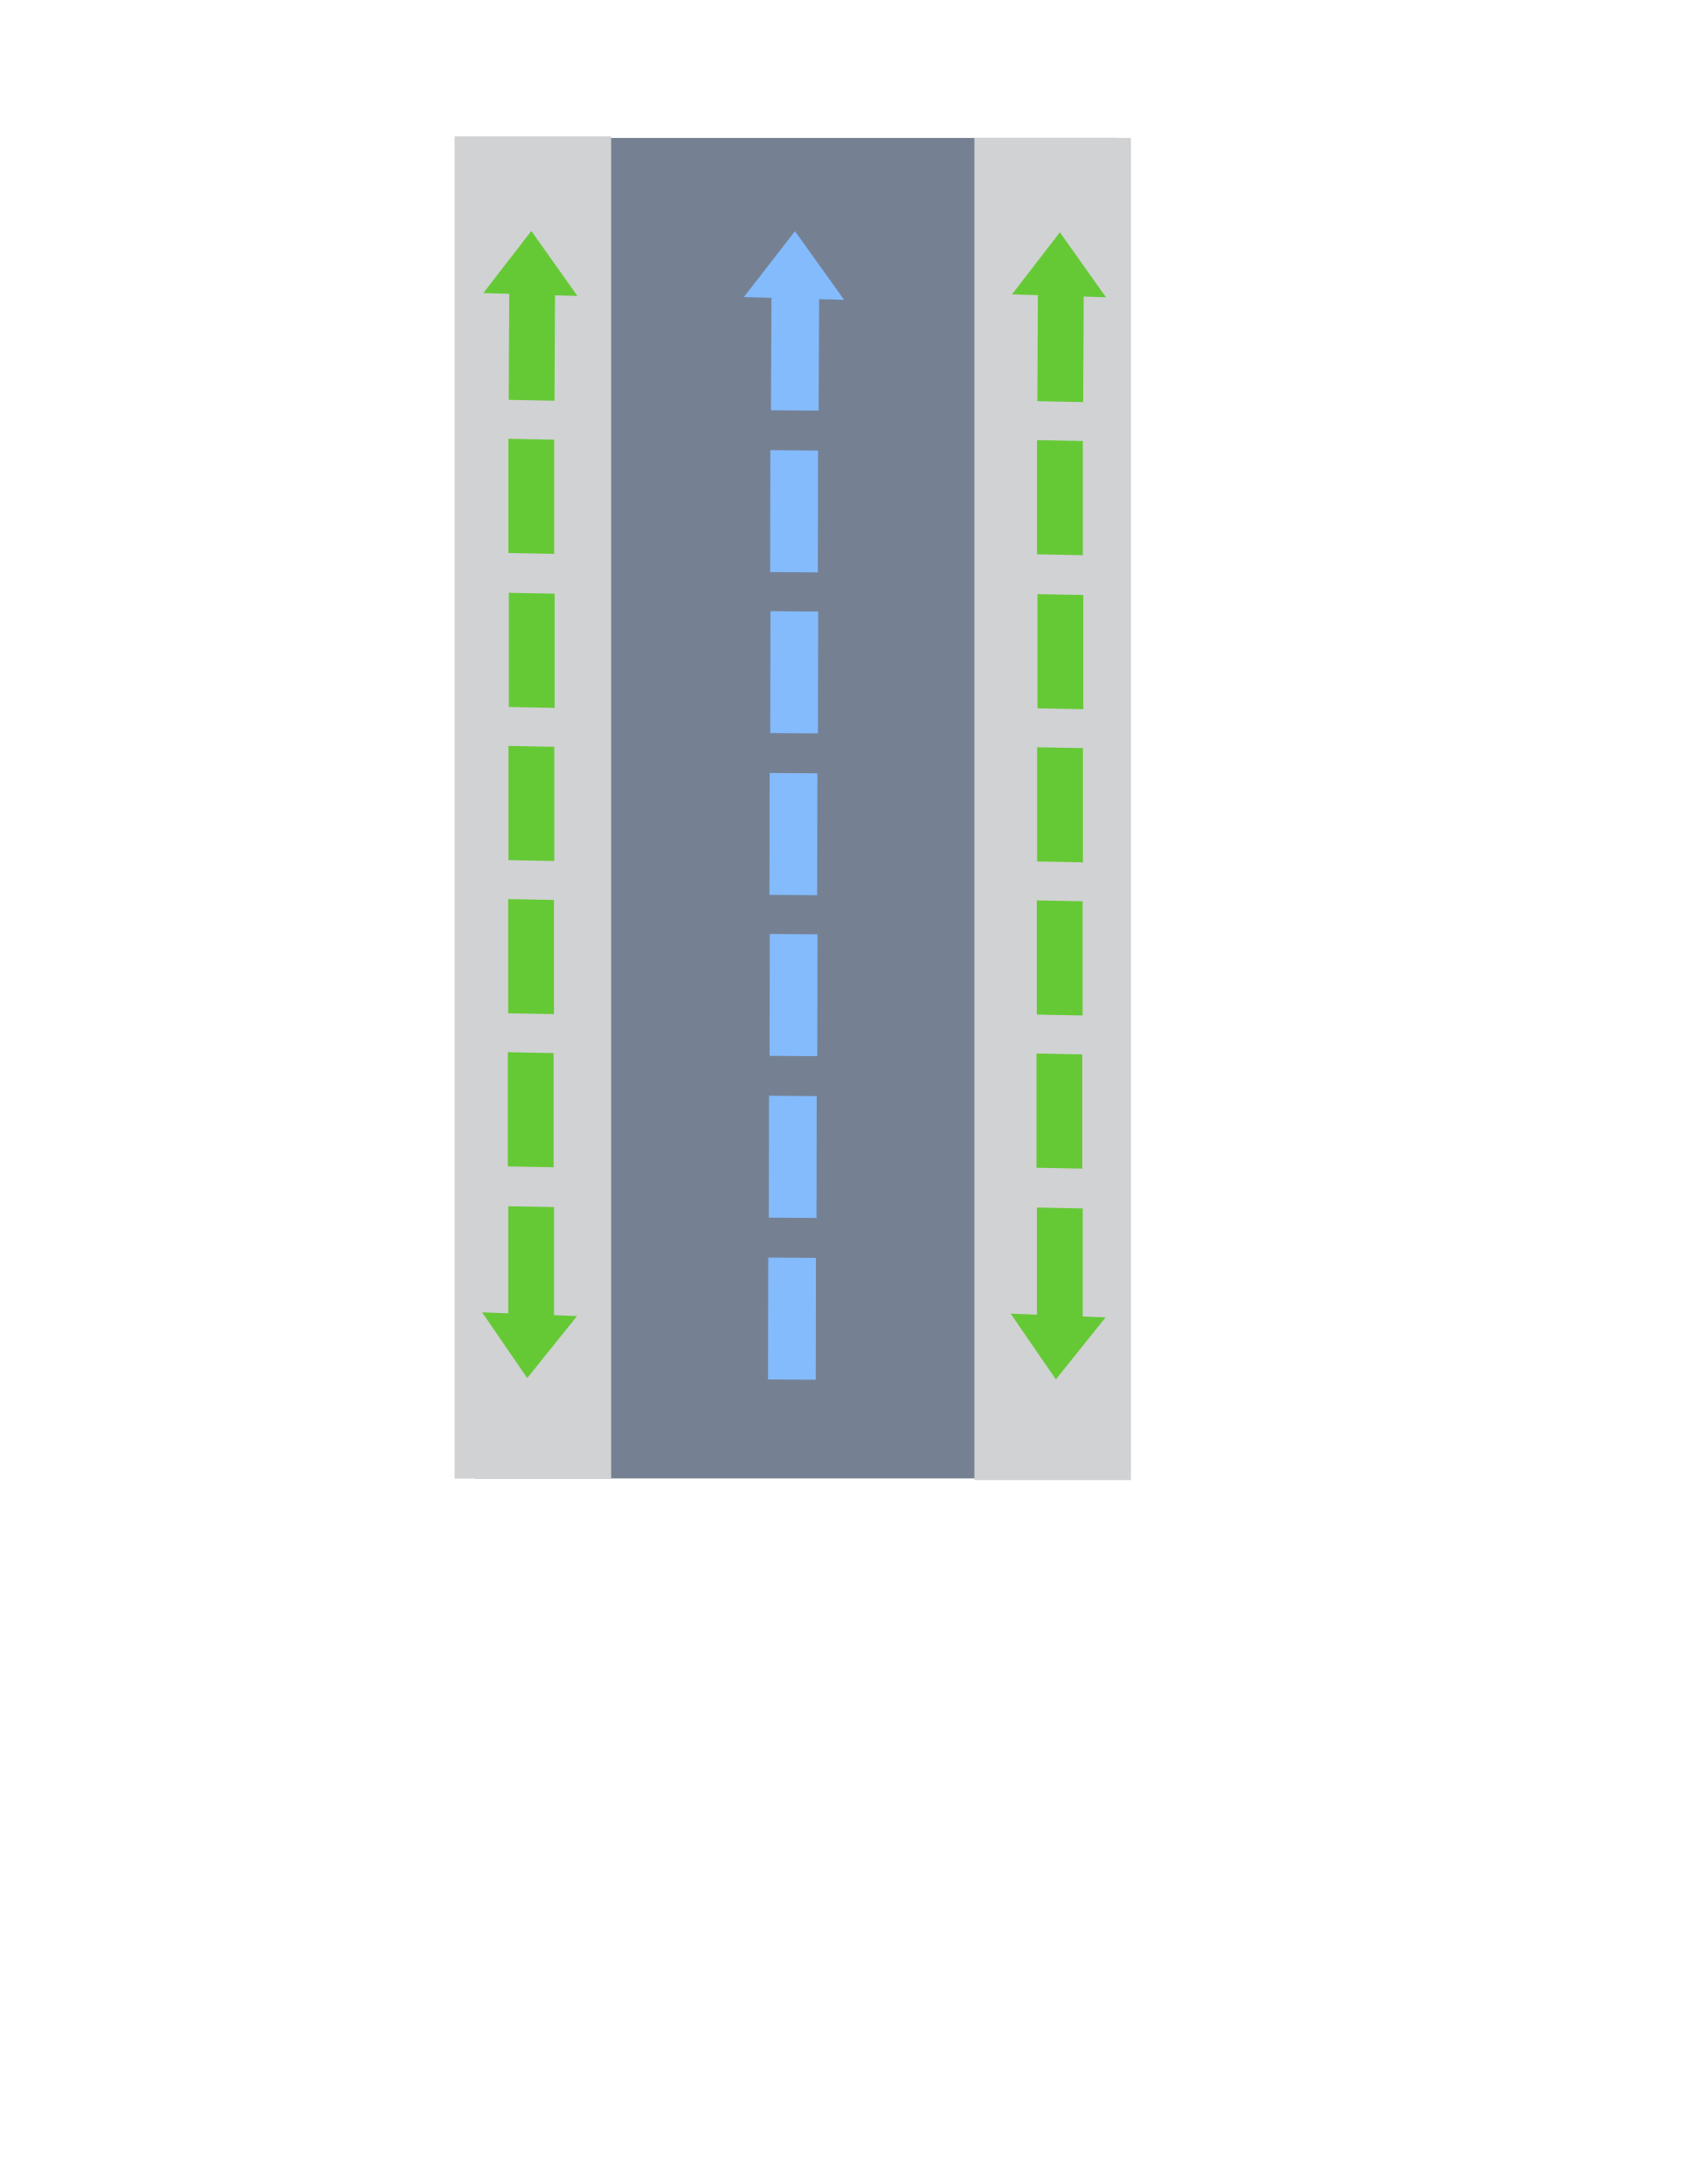
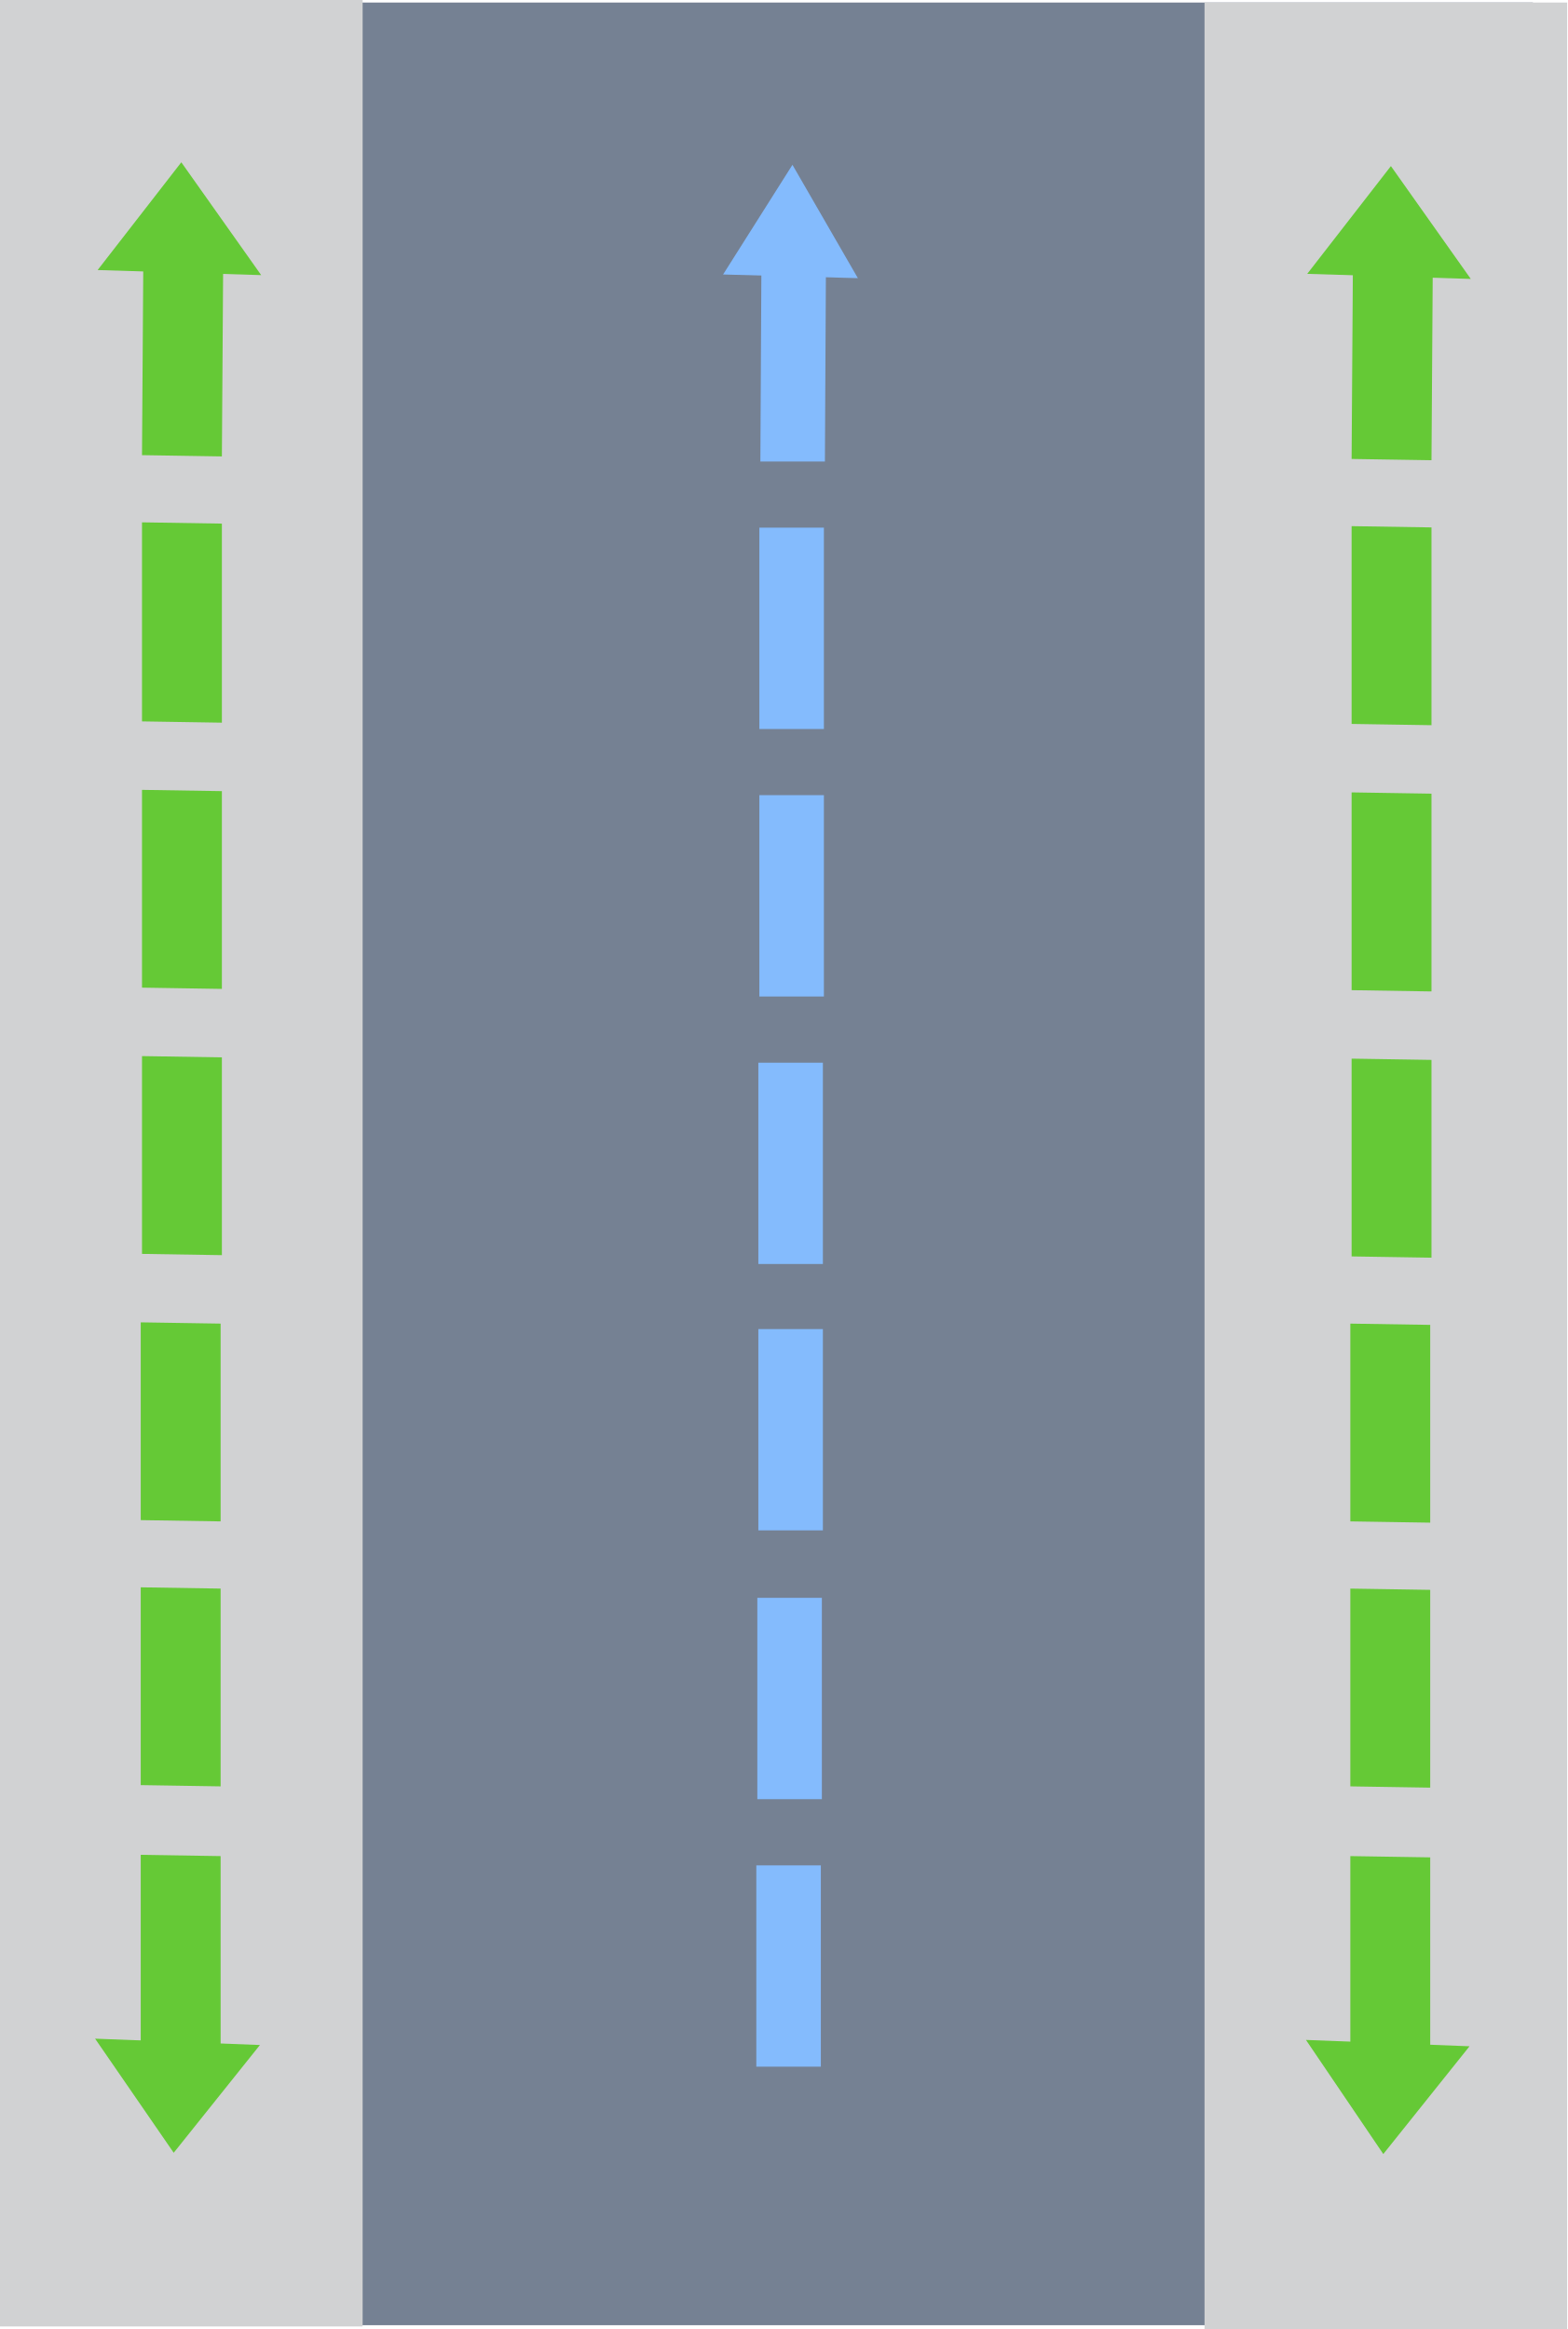
- <svg xmlns="http://www.w3.org/2000/svg" id="a" viewBox="0 0 153.82 196.96">
+ <svg xmlns="http://www.w3.org/2000/svg" id="a" viewBox="0 0 123.6 183.7">
  <defs>
    <style>.b{fill:#84bbfd;}.c{fill:#758193;}.d{fill:#d1d2d3;}.e{fill:#65c936;}</style>
  </defs>
  <g>
-     <rect class="c" x="42.83" y="12.44" width="57.82" height="120.89" />
-     <rect class="d" x="41" y="12.3" width="14.12" height="121.04" />
-     <rect class="d" x="87.88" y="12.44" width="14.12" height="121.04" />
+     <rect class="c" x="3.7" y=".2" width="117.2" height="183.2" />
+     <rect class="d" width="28.6" height="183.5" />
+     <rect class="d" x="95" y=".2" width="28.6" height="183.5" />
  </g>
  <g>
-     <path class="e" d="M45.84,119.08v-10.3l4.13,.08v10.3m-4.17-13.97v-10.3l4.13,.08v10.3m-4.1-13.89v-10.3l4.13,.08v10.3m-4.1-13.89v-10.3l4.13,.08v10.3m-4.1-13.89v-10.3l4.13,.08v10.3m-4.17-13.97v-10.3l4.13,.08v10.3m-4.1-13.89l.05-9.91,4.13,.08-.05,9.91" />
-     <polygon class="e" points="47.92 20.83 47.92 20.83 43.59 26.43 52.08 26.69 47.92 20.83" />
-     <polygon class="e" points="47.55 124.28 47.55 124.28 52.04 118.69 43.48 118.35 47.55 124.28" />
+     <path class="e" d="M11.1,161.9v-15.6l6.3,.1v15.6m-6.3-21.2v-15.6l6.3,.1v15.6m-6.3-21v-15.6l6.3,.1v15.6m-6.2-21.1v-15.6l6.3,.1v15.6m-6.3-21.1v-15.6l6.3,.1v15.6m-6.3-21.1v-15.7l6.3,.1v15.7m-6.3-21.1l.1-15,6.3,.1-.1,15" />
+     <polygon class="e" points="14.3 12.8 14.3 12.8 7.7 21.3 20.6 21.7 14.3 12.8" />
+     <polygon class="e" points="13.7 169.8 13.7 169.8 20.5 161.3 7.5 160.8 13.7 169.8" />
  </g>
  <g>
-     <path class="b" d="M69.27,124.4l.02-10.99,4.3,.03-.02,10.99m-4.23-14.62l.02-10.99,4.3,.03-.02,10.99m-4.23-14.62l.02-10.99,4.3,.03-.02,10.99m-4.31-14.55l.02-10.99,4.3,.03-.02,10.99m-4.23-14.62l.02-10.99,4.3,.03-.02,10.99m-4.31-14.55l.02-10.99,4.3,.03-.02,10.99m-4.23-14.62l.05-10.45,4.3,.03-.05,10.45" />
-     <polygon class="b" points="71.7 20.85 71.7 20.85 67.09 26.79 76.13 27.04 71.7 20.85" />
+     <path class="e" d="M106.5,162v-15.6l6.3,.1v15.6m-6.3-21.2v-15.6l6.3,.1v15.6m-6.3-21v-15.6l6.3,.1v15.6m-6.2-21v-15.6l6.3,.1v15.6m-6.3-21.1v-15.6l6.3,.1v15.6m-6.3-21.1v-15.6l6.3,.1v15.6m-6.3-21l.1-15,6.3,.1-.1,15" />
+     <polygon class="e" points="109.7 13.1 109.7 13.1 103.1 21.6 116 22 109.7 13.1" />
+     <polygon class="e" points="109.1 169.9 109.1 169.9 115.9 161.4 103 160.9 109.1 169.9" />
  </g>
  <g>
-     <path class="e" d="M93.52,119.2v-10.3l4.13,.08v10.3m-4.17-13.97v-10.3l4.13,.08v10.3m-4.1-13.89v-10.3l4.13,.08v10.3m-4.1-13.89v-10.3l4.13,.08v10.3m-4.1-13.89v-10.3l4.13,.08v10.3m-4.17-13.97v-10.3l4.13,.08v10.3m-4.1-13.89l.05-9.91,4.13,.08-.05,9.91" />
-     <polygon class="e" points="95.59 20.95 95.59 20.95 91.27 26.55 99.75 26.81 95.59 20.95" />
-     <polygon class="e" points="95.23 124.4 95.23 124.4 99.71 118.81 91.15 118.47 95.23 124.4" />
+     <path class="b" d="M59.65,163.01v-15.88h5.09v15.88m-5.01-21.1v-15.88h5.09v15.88m-5.01-21.2v-15.88h5.09v15.88m-5.09-21.01v-15.88h5.09v15.88m-5.01-21.1v-15.88h5.09v15.88m-5.09-21.1v-15.88h5.09v15.88m-5.01-21.1l.08-15.12h5.09l-.08,15.12" />
+     <polygon class="b" points="62.5 13 62.5 13 57.03 21.65 67.66 21.94 62.5 13" />
  </g>
</svg>
